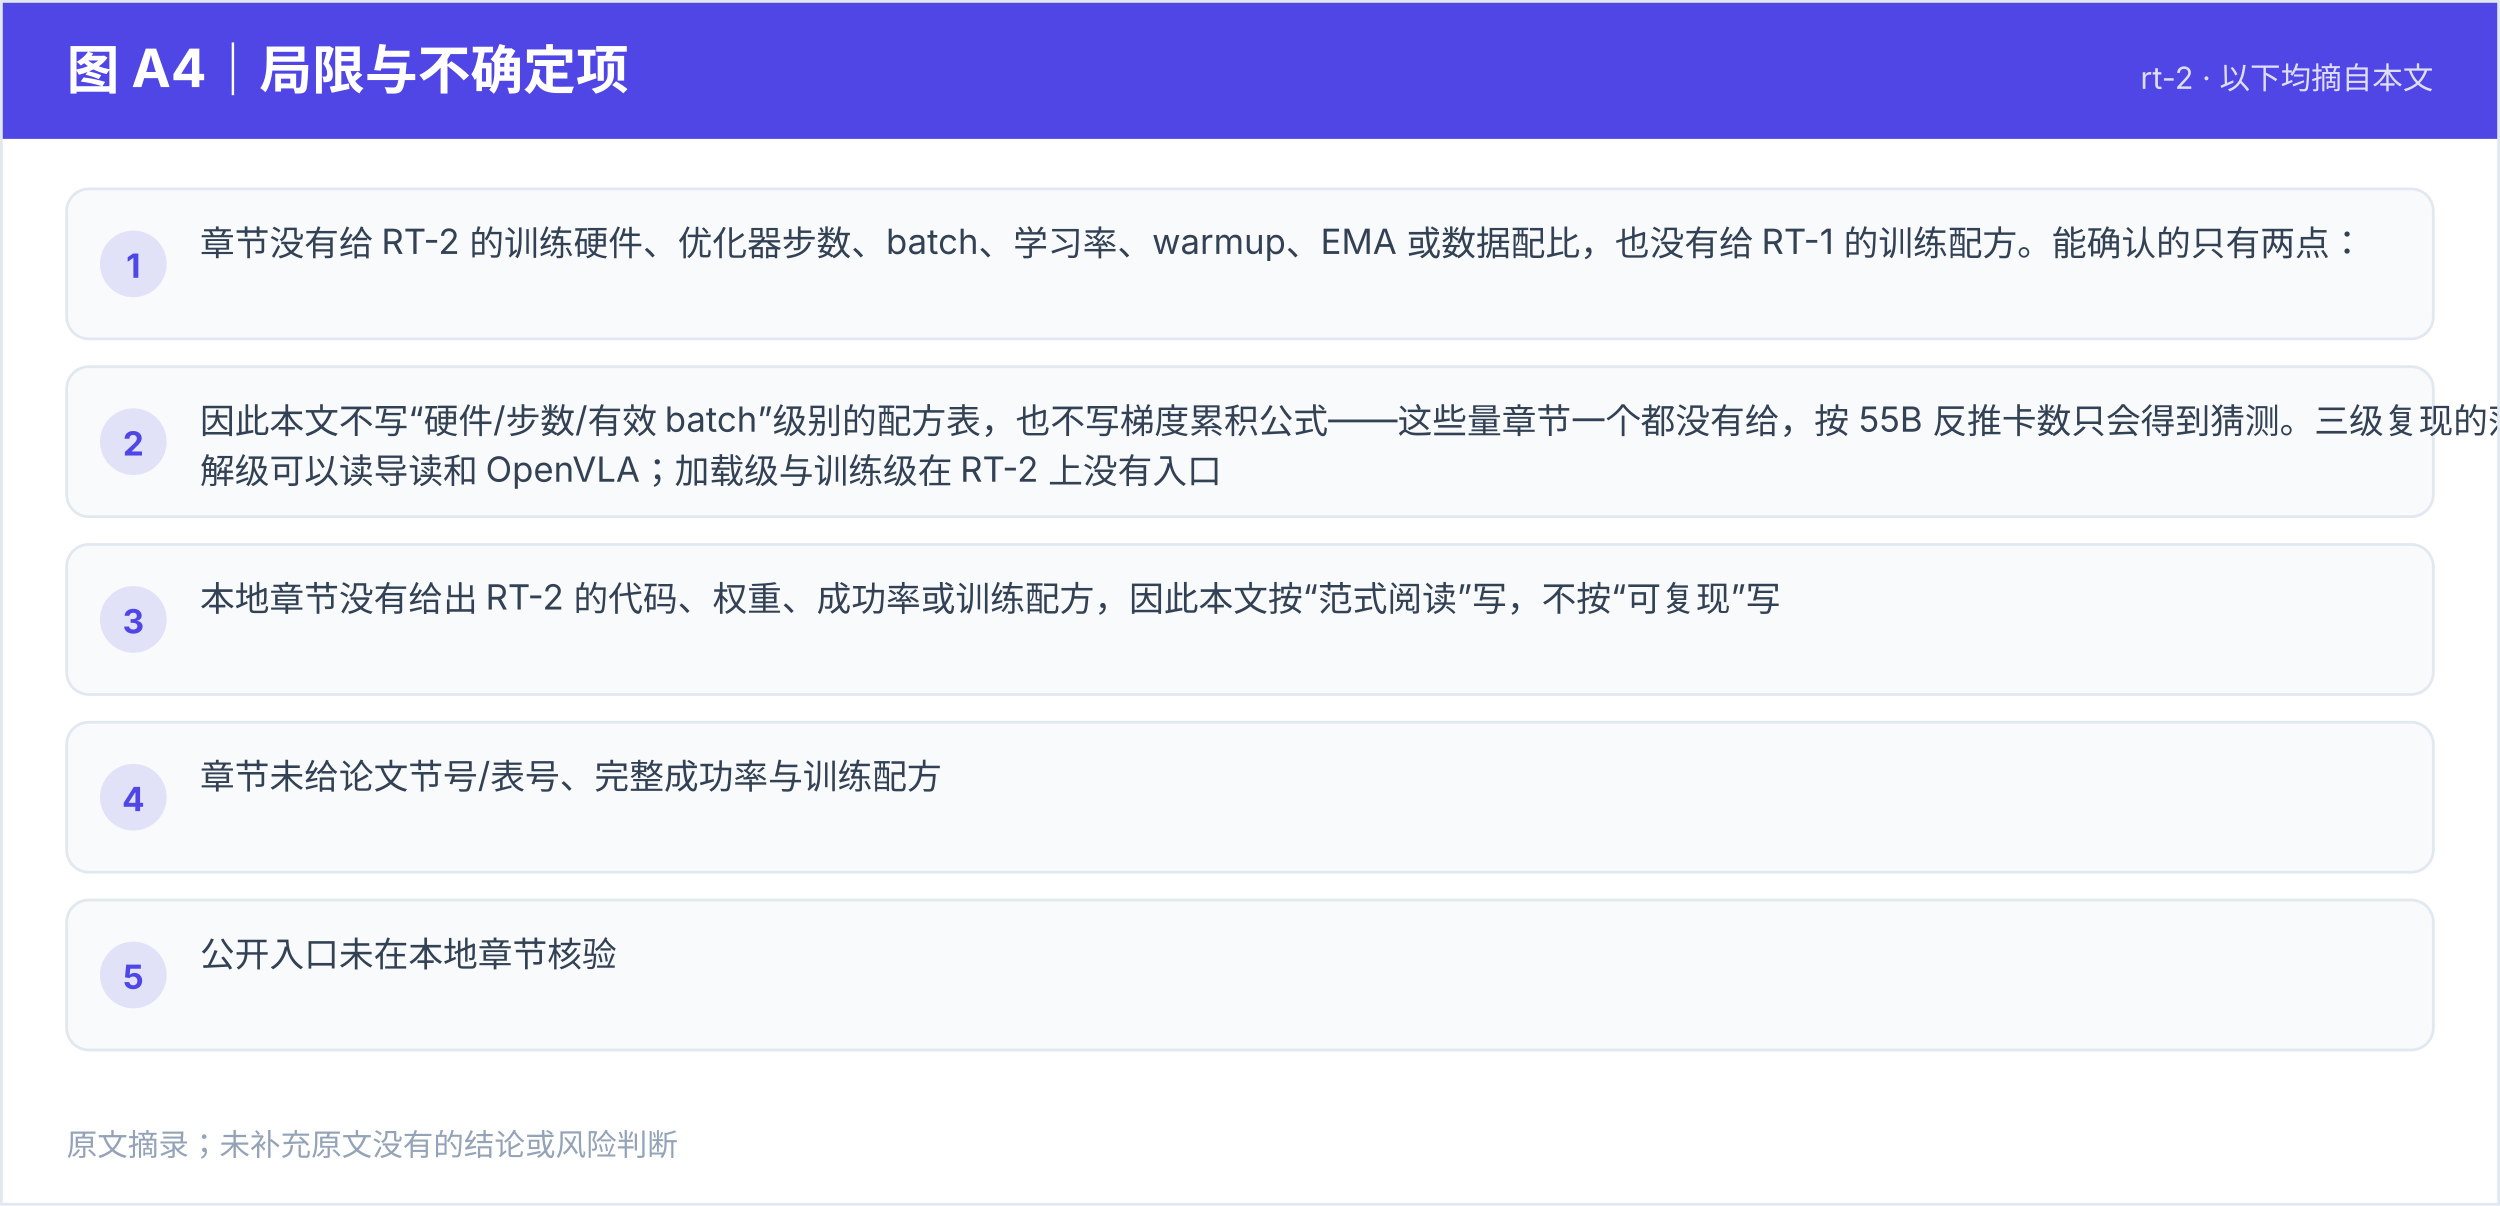
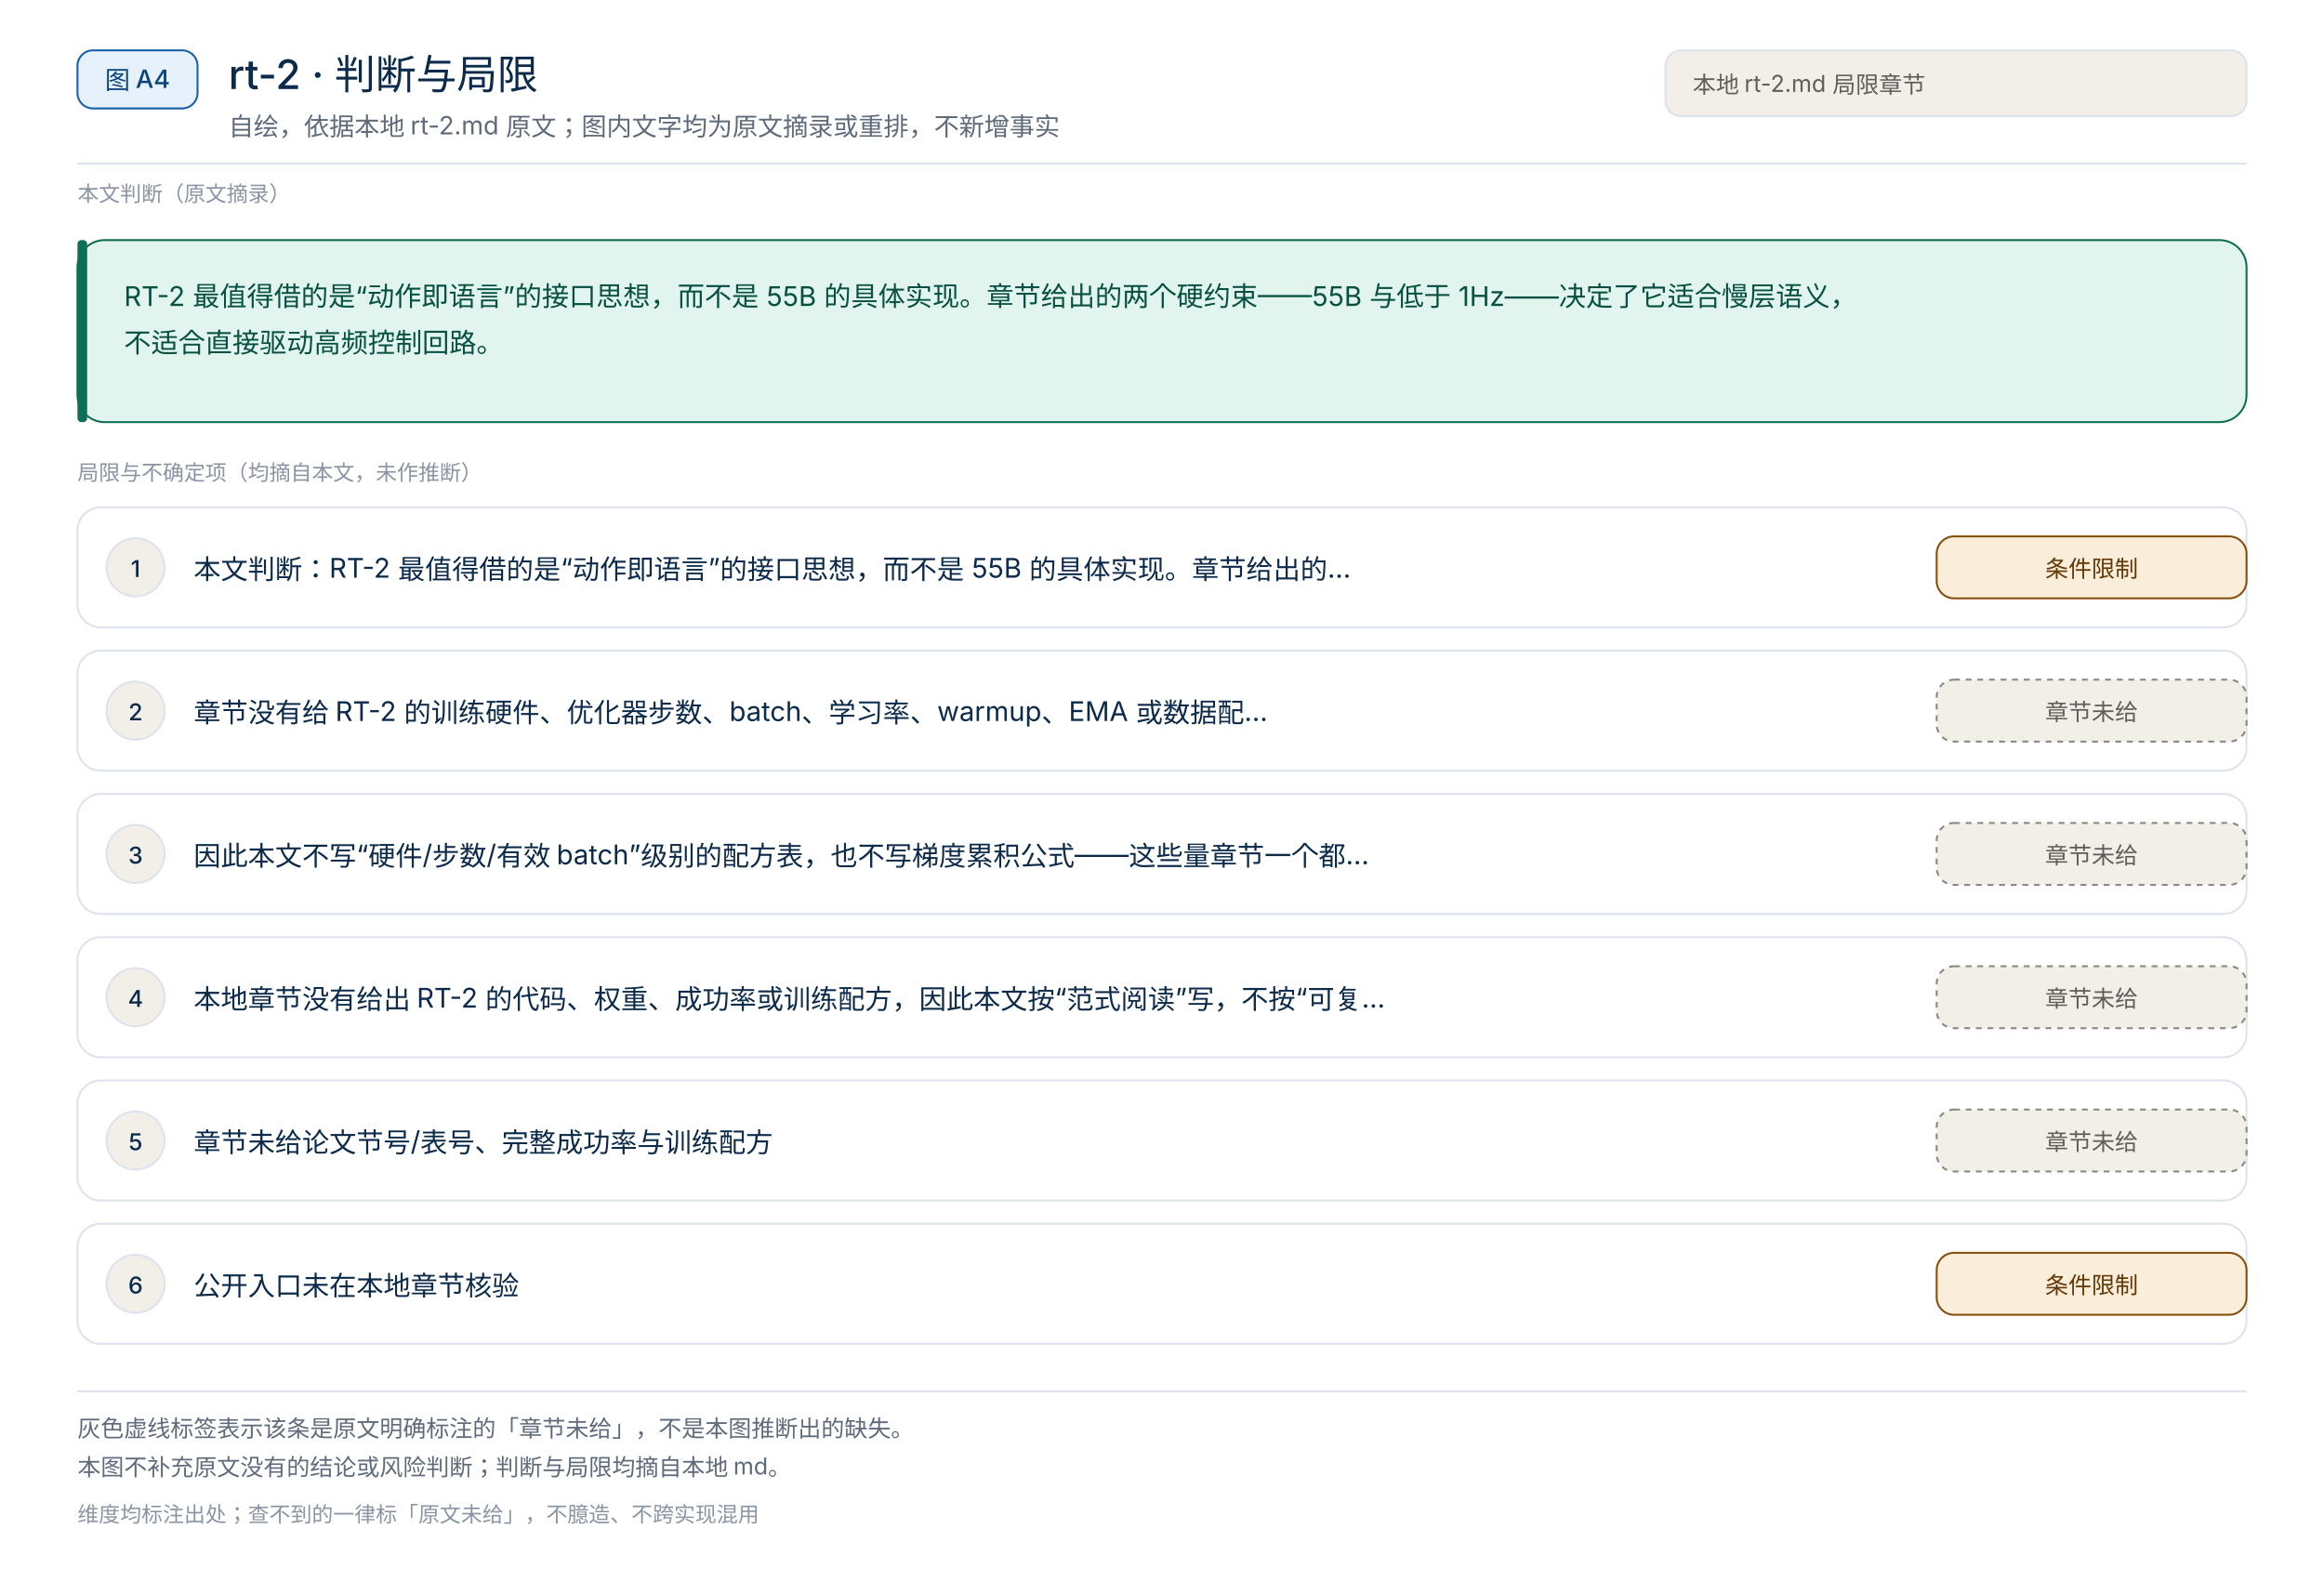
- <svg xmlns="http://www.w3.org/2000/svg" viewBox="0 0 900 434" width="900" height="434" font-family="PingFang SC, -apple-system, BlinkMacSystemFont, Microsoft YaHei, sans-serif">
-   <rect width="900" height="434" fill="#ffffff" />
-   <rect x="0" y="0" width="900" height="50" fill="#4f46e5" />
-   <text x="24" y="32" font-size="19" fill="#ffffff" font-weight="700" text-anchor="start">图 A4｜局限与不确定项</text>
-   <text x="876" y="32" font-size="11" fill="#ffffff" font-weight="400" text-anchor="end" opacity="0.82">rt-2 · 以下均摘自本文</text>
-   <rect x="24" y="68" width="852" height="54" rx="8" fill="#f8fafc" stroke="#e2e8f0" />
-   <circle cx="48" cy="95" r="12" fill="#4f46e5" opacity="0.14" />
-   <text x="48" y="100" font-size="12" fill="#4f46e5" font-weight="700" text-anchor="middle">1</text>
-   <text x="72" y="92" font-size="12.5" fill="#334155" font-weight="400" text-anchor="start">章节没有给 RT-2 的训练硬件、优化器步数、batch、学习率、warmup、EMA 或数据配比，也没有给 RT-1 的训练配方。能确认的只有两点：</text>
-   <rect x="24" y="132" width="852" height="54" rx="8" fill="#f8fafc" stroke="#e2e8f0" />
-   <circle cx="48" cy="159" r="12" fill="#4f46e5" opacity="0.14" />
-   <text x="48" y="164" font-size="12" fill="#4f46e5" font-weight="700" text-anchor="middle">2</text>
-   <text x="72" y="156" font-size="12.5" fill="#334155" font-weight="400" text-anchor="start">因此本文不写“硬件/步数/有效 batch”级别的配方表，也不写梯度累积公式——这些量章节一个都没有给，按 55B 反推卡数只会得到猜测。三级复现的落点是：理</text>
-   <text x="72" y="174" font-size="12.5" fill="#334155" font-weight="400" text-anchor="start">解级可以读导读和 OpenVLA；加载级与训练级在 RT-2 上没有入口</text>
-   <rect x="24" y="196" width="852" height="54" rx="8" fill="#f8fafc" stroke="#e2e8f0" />
-   <circle cx="48" cy="223" r="12" fill="#4f46e5" opacity="0.14" />
-   <text x="48" y="228" font-size="12" fill="#4f46e5" font-weight="700" text-anchor="middle">3</text>
-   <text x="72" y="220" font-size="12.5" fill="#334155" font-weight="400" text-anchor="start">本地章节没有给出 RT-2 的代码、权重、成功率或训练配方，因此本文按“范式阅读”写，不按“可复现”写</text>
-   <rect x="24" y="260" width="852" height="54" rx="8" fill="#f8fafc" stroke="#e2e8f0" />
-   <circle cx="48" cy="287" r="12" fill="#4f46e5" opacity="0.14" />
-   <text x="48" y="292" font-size="12" fill="#4f46e5" font-weight="700" text-anchor="middle">4</text>
-   <text x="72" y="284" font-size="12.5" fill="#334155" font-weight="400" text-anchor="start">章节未给论文节号/表号、完整成功率与训练配方</text>
-   <rect x="24" y="324" width="852" height="54" rx="8" fill="#f8fafc" stroke="#e2e8f0" />
-   <circle cx="48" cy="351" r="12" fill="#4f46e5" opacity="0.14" />
-   <text x="48" y="356" font-size="12" fill="#4f46e5" font-weight="700" text-anchor="middle">5</text>
-   <text x="72" y="348" font-size="12.5" fill="#334155" font-weight="400" text-anchor="start">公开入口未在本地章节核验</text>
-   <text x="24" y="416" font-size="11" fill="#94a3b8" font-weight="400" text-anchor="start">原文摘录；未补充原文没有的结论或风险判断</text>
-   <rect x="0.5" y="0.5" width="899" height="433" fill="none" stroke="#e2e8f0" />
+ <svg xmlns="http://www.w3.org/2000/svg" width="1200" height="816" viewBox="0 0 1200 816" role="img">
+   <defs>
+     <marker id="arrow" viewBox="0 0 10 10" refX="8" refY="5" markerWidth="6" markerHeight="6" orient="auto-start-reverse">
+       <path d="M2 1L8 5L2 9" fill="none" stroke="#185FA5" stroke-width="1.6" stroke-linecap="round" stroke-linejoin="round" />
+     </marker>
+   </defs>
+   <rect x="0" y="0" width="1200" height="816" rx="0" fill="#FFFFFF" stroke="#FFFFFF" stroke-width="1" />
+   <text x="118" y="46" font-family="-apple-system,BlinkMacSystemFont,'PingFang SC','Microsoft YaHei',sans-serif" font-size="21" font-weight="500" fill="#0C2B4A" text-anchor="start">rt-2 · 判断与局限</text>
+   <text x="118" y="70" font-family="-apple-system,BlinkMacSystemFont,'PingFang SC','Microsoft YaHei',sans-serif" font-size="13" font-weight="400" fill="#5F6B7A" text-anchor="start">自绘，依据本地 rt-2.md 原文；图内文字均为原文摘录或重排，不新增事实</text>
+   <rect x="40" y="84" width="1120" height="1" rx="0" fill="#DDE3EC" stroke="#DDE3EC" stroke-width="0" />
+   <rect x="860" y="26" width="300" height="34" rx="8" fill="#F1EFE8" stroke="#DDE3EC" stroke-width="1" />
+   <text x="874" y="48" font-family="-apple-system,BlinkMacSystemFont,'PingFang SC','Microsoft YaHei',sans-serif" font-size="12" font-weight="400" fill="#5F5E5A" text-anchor="start">本地 rt-2.md 局限章节</text>
+   <rect x="40" y="26" width="62" height="30" rx="8" fill="#E6F1FB" stroke="#185FA5" stroke-width="1" />
+   <text x="71" y="46" font-family="-apple-system,BlinkMacSystemFont,'PingFang SC','Microsoft YaHei',sans-serif" font-size="13" font-weight="500" fill="#0C447C" text-anchor="middle">图 A4</text>
+   <text x="40" y="104" font-family="-apple-system,BlinkMacSystemFont,'PingFang SC','Microsoft YaHei',sans-serif" font-size="11" font-weight="400" fill="#8A94A3" text-anchor="start">本文判断（原文摘录）</text>
+   <rect x="40" y="124" width="1120" height="94" rx="14" fill="#E1F5EE" stroke="#0F6E56" stroke-width="1" />
+   <rect x="40" y="124" width="5" height="94" rx="2" fill="#0F6E56" stroke="#0F6E56" stroke-width="0" />
+   <text x="64" y="158" font-family="-apple-system,BlinkMacSystemFont,'PingFang SC','Microsoft YaHei',sans-serif" font-size="14" font-weight="400" fill="#085041" text-anchor="start">RT-2 最值得借的是“动作即语言”的接口思想，而不是 55B 的具体实现。章节给出的两个硬约束——55B 与低于 1Hz——决定了它适合慢层语义，</text>
+   <text x="64" y="182" font-family="-apple-system,BlinkMacSystemFont,'PingFang SC','Microsoft YaHei',sans-serif" font-size="14" font-weight="400" fill="#085041" text-anchor="start">不适合直接驱动高频控制回路。</text>
+   <text x="40" y="248" font-family="-apple-system,BlinkMacSystemFont,'PingFang SC','Microsoft YaHei',sans-serif" font-size="11" font-weight="400" fill="#8A94A3" text-anchor="start">局限与不确定项（均摘自本文，未作推断）</text>
+   <rect x="40" y="262" width="1120" height="62" rx="12" fill="#FFFFFF" stroke="#DDE3EC" stroke-width="1" />
+   <circle cx="70" cy="293" r="15" fill="#F1EFE8" stroke="#DDE3EC" stroke-width="1" />
+   <text x="70" y="298" font-family="-apple-system,BlinkMacSystemFont,'PingFang SC','Microsoft YaHei',sans-serif" font-size="12" font-weight="500" fill="#0C2B4A" text-anchor="middle">1</text>
+   <text x="100" y="299" font-family="-apple-system,BlinkMacSystemFont,'PingFang SC','Microsoft YaHei',sans-serif" font-size="14" font-weight="400" fill="#0C2B4A" text-anchor="start">本文判断：RT-2 最值得借的是“动作即语言”的接口思想，而不是 55B 的具体实现。章节给出的…</text>
+   <rect x="1000" y="277" width="160" height="32" rx="9" fill="#FAEEDA" stroke="#854F0B" stroke-width="1" />
+   <text x="1080" y="298" font-family="-apple-system,BlinkMacSystemFont,'PingFang SC','Microsoft YaHei',sans-serif" font-size="12" font-weight="400" fill="#633806" text-anchor="middle">条件限制</text>
+   <rect x="40" y="336" width="1120" height="62" rx="12" fill="#FFFFFF" stroke="#DDE3EC" stroke-width="1" />
+   <circle cx="70" cy="367" r="15" fill="#F1EFE8" stroke="#DDE3EC" stroke-width="1" />
+   <text x="70" y="372" font-family="-apple-system,BlinkMacSystemFont,'PingFang SC','Microsoft YaHei',sans-serif" font-size="12" font-weight="500" fill="#0C2B4A" text-anchor="middle">2</text>
+   <text x="100" y="373" font-family="-apple-system,BlinkMacSystemFont,'PingFang SC','Microsoft YaHei',sans-serif" font-size="14" font-weight="400" fill="#0C2B4A" text-anchor="start">章节没有给 RT-2 的训练硬件、优化器步数、batch、学习率、warmup、EMA 或数据配…</text>
+   <rect x="1000" y="351" width="160" height="32" rx="9" fill="#F1EFE8" stroke="#888780" stroke-width="1" stroke-dasharray="3 3" />
+   <text x="1080" y="372" font-family="-apple-system,BlinkMacSystemFont,'PingFang SC','Microsoft YaHei',sans-serif" font-size="12" font-weight="400" fill="#5F5E5A" text-anchor="middle">章节未给</text>
+   <rect x="40" y="410" width="1120" height="62" rx="12" fill="#FFFFFF" stroke="#DDE3EC" stroke-width="1" />
+   <circle cx="70" cy="441" r="15" fill="#F1EFE8" stroke="#DDE3EC" stroke-width="1" />
+   <text x="70" y="446" font-family="-apple-system,BlinkMacSystemFont,'PingFang SC','Microsoft YaHei',sans-serif" font-size="12" font-weight="500" fill="#0C2B4A" text-anchor="middle">3</text>
+   <text x="100" y="447" font-family="-apple-system,BlinkMacSystemFont,'PingFang SC','Microsoft YaHei',sans-serif" font-size="14" font-weight="400" fill="#0C2B4A" text-anchor="start">因此本文不写“硬件/步数/有效 batch”级别的配方表，也不写梯度累积公式——这些量章节一个都…</text>
+   <rect x="1000" y="425" width="160" height="32" rx="9" fill="#F1EFE8" stroke="#888780" stroke-width="1" stroke-dasharray="3 3" />
+   <text x="1080" y="446" font-family="-apple-system,BlinkMacSystemFont,'PingFang SC','Microsoft YaHei',sans-serif" font-size="12" font-weight="400" fill="#5F5E5A" text-anchor="middle">章节未给</text>
+   <rect x="40" y="484" width="1120" height="62" rx="12" fill="#FFFFFF" stroke="#DDE3EC" stroke-width="1" />
+   <circle cx="70" cy="515" r="15" fill="#F1EFE8" stroke="#DDE3EC" stroke-width="1" />
+   <text x="70" y="520" font-family="-apple-system,BlinkMacSystemFont,'PingFang SC','Microsoft YaHei',sans-serif" font-size="12" font-weight="500" fill="#0C2B4A" text-anchor="middle">4</text>
+   <text x="100" y="521" font-family="-apple-system,BlinkMacSystemFont,'PingFang SC','Microsoft YaHei',sans-serif" font-size="14" font-weight="400" fill="#0C2B4A" text-anchor="start">本地章节没有给出 RT-2 的代码、权重、成功率或训练配方，因此本文按“范式阅读”写，不按“可复…</text>
+   <rect x="1000" y="499" width="160" height="32" rx="9" fill="#F1EFE8" stroke="#888780" stroke-width="1" stroke-dasharray="3 3" />
+   <text x="1080" y="520" font-family="-apple-system,BlinkMacSystemFont,'PingFang SC','Microsoft YaHei',sans-serif" font-size="12" font-weight="400" fill="#5F5E5A" text-anchor="middle">章节未给</text>
+   <rect x="40" y="558" width="1120" height="62" rx="12" fill="#FFFFFF" stroke="#DDE3EC" stroke-width="1" />
+   <circle cx="70" cy="589" r="15" fill="#F1EFE8" stroke="#DDE3EC" stroke-width="1" />
+   <text x="70" y="594" font-family="-apple-system,BlinkMacSystemFont,'PingFang SC','Microsoft YaHei',sans-serif" font-size="12" font-weight="500" fill="#0C2B4A" text-anchor="middle">5</text>
+   <text x="100" y="595" font-family="-apple-system,BlinkMacSystemFont,'PingFang SC','Microsoft YaHei',sans-serif" font-size="14" font-weight="400" fill="#0C2B4A" text-anchor="start">章节未给论文节号/表号、完整成功率与训练配方</text>
+   <rect x="1000" y="573" width="160" height="32" rx="9" fill="#F1EFE8" stroke="#888780" stroke-width="1" stroke-dasharray="3 3" />
+   <text x="1080" y="594" font-family="-apple-system,BlinkMacSystemFont,'PingFang SC','Microsoft YaHei',sans-serif" font-size="12" font-weight="400" fill="#5F5E5A" text-anchor="middle">章节未给</text>
+   <rect x="40" y="632" width="1120" height="62" rx="12" fill="#FFFFFF" stroke="#DDE3EC" stroke-width="1" />
+   <circle cx="70" cy="663" r="15" fill="#F1EFE8" stroke="#DDE3EC" stroke-width="1" />
+   <text x="70" y="668" font-family="-apple-system,BlinkMacSystemFont,'PingFang SC','Microsoft YaHei',sans-serif" font-size="12" font-weight="500" fill="#0C2B4A" text-anchor="middle">6</text>
+   <text x="100" y="669" font-family="-apple-system,BlinkMacSystemFont,'PingFang SC','Microsoft YaHei',sans-serif" font-size="14" font-weight="400" fill="#0C2B4A" text-anchor="start">公开入口未在本地章节核验</text>
+   <rect x="1000" y="647" width="160" height="32" rx="9" fill="#FAEEDA" stroke="#854F0B" stroke-width="1" />
+   <text x="1080" y="668" font-family="-apple-system,BlinkMacSystemFont,'PingFang SC','Microsoft YaHei',sans-serif" font-size="12" font-weight="400" fill="#633806" text-anchor="middle">条件限制</text>
+   <rect x="40" y="718" width="1120" height="1" rx="0" fill="#DDE3EC" stroke="#DDE3EC" stroke-width="0" />
+   <text x="40" y="742" font-family="-apple-system,BlinkMacSystemFont,'PingFang SC','Microsoft YaHei',sans-serif" font-size="12" font-weight="400" fill="#5F6B7A" text-anchor="start">灰色虚线标签表示该条是原文明确标注的「章节未给」，不是本图推断出的缺失。</text>
+   <text x="40" y="762" font-family="-apple-system,BlinkMacSystemFont,'PingFang SC','Microsoft YaHei',sans-serif" font-size="12" font-weight="400" fill="#5F6B7A" text-anchor="start">本图不补充原文没有的结论或风险判断；判断与局限均摘自本地 md。</text>
+   <text x="40" y="786" font-family="-apple-system,BlinkMacSystemFont,'PingFang SC','Microsoft YaHei',sans-serif" font-size="11" font-weight="400" fill="#8A94A3" text-anchor="start">维度均标注出处；查不到的一律标「原文未给」，不臆造、不跨实现混用</text>
</svg>
